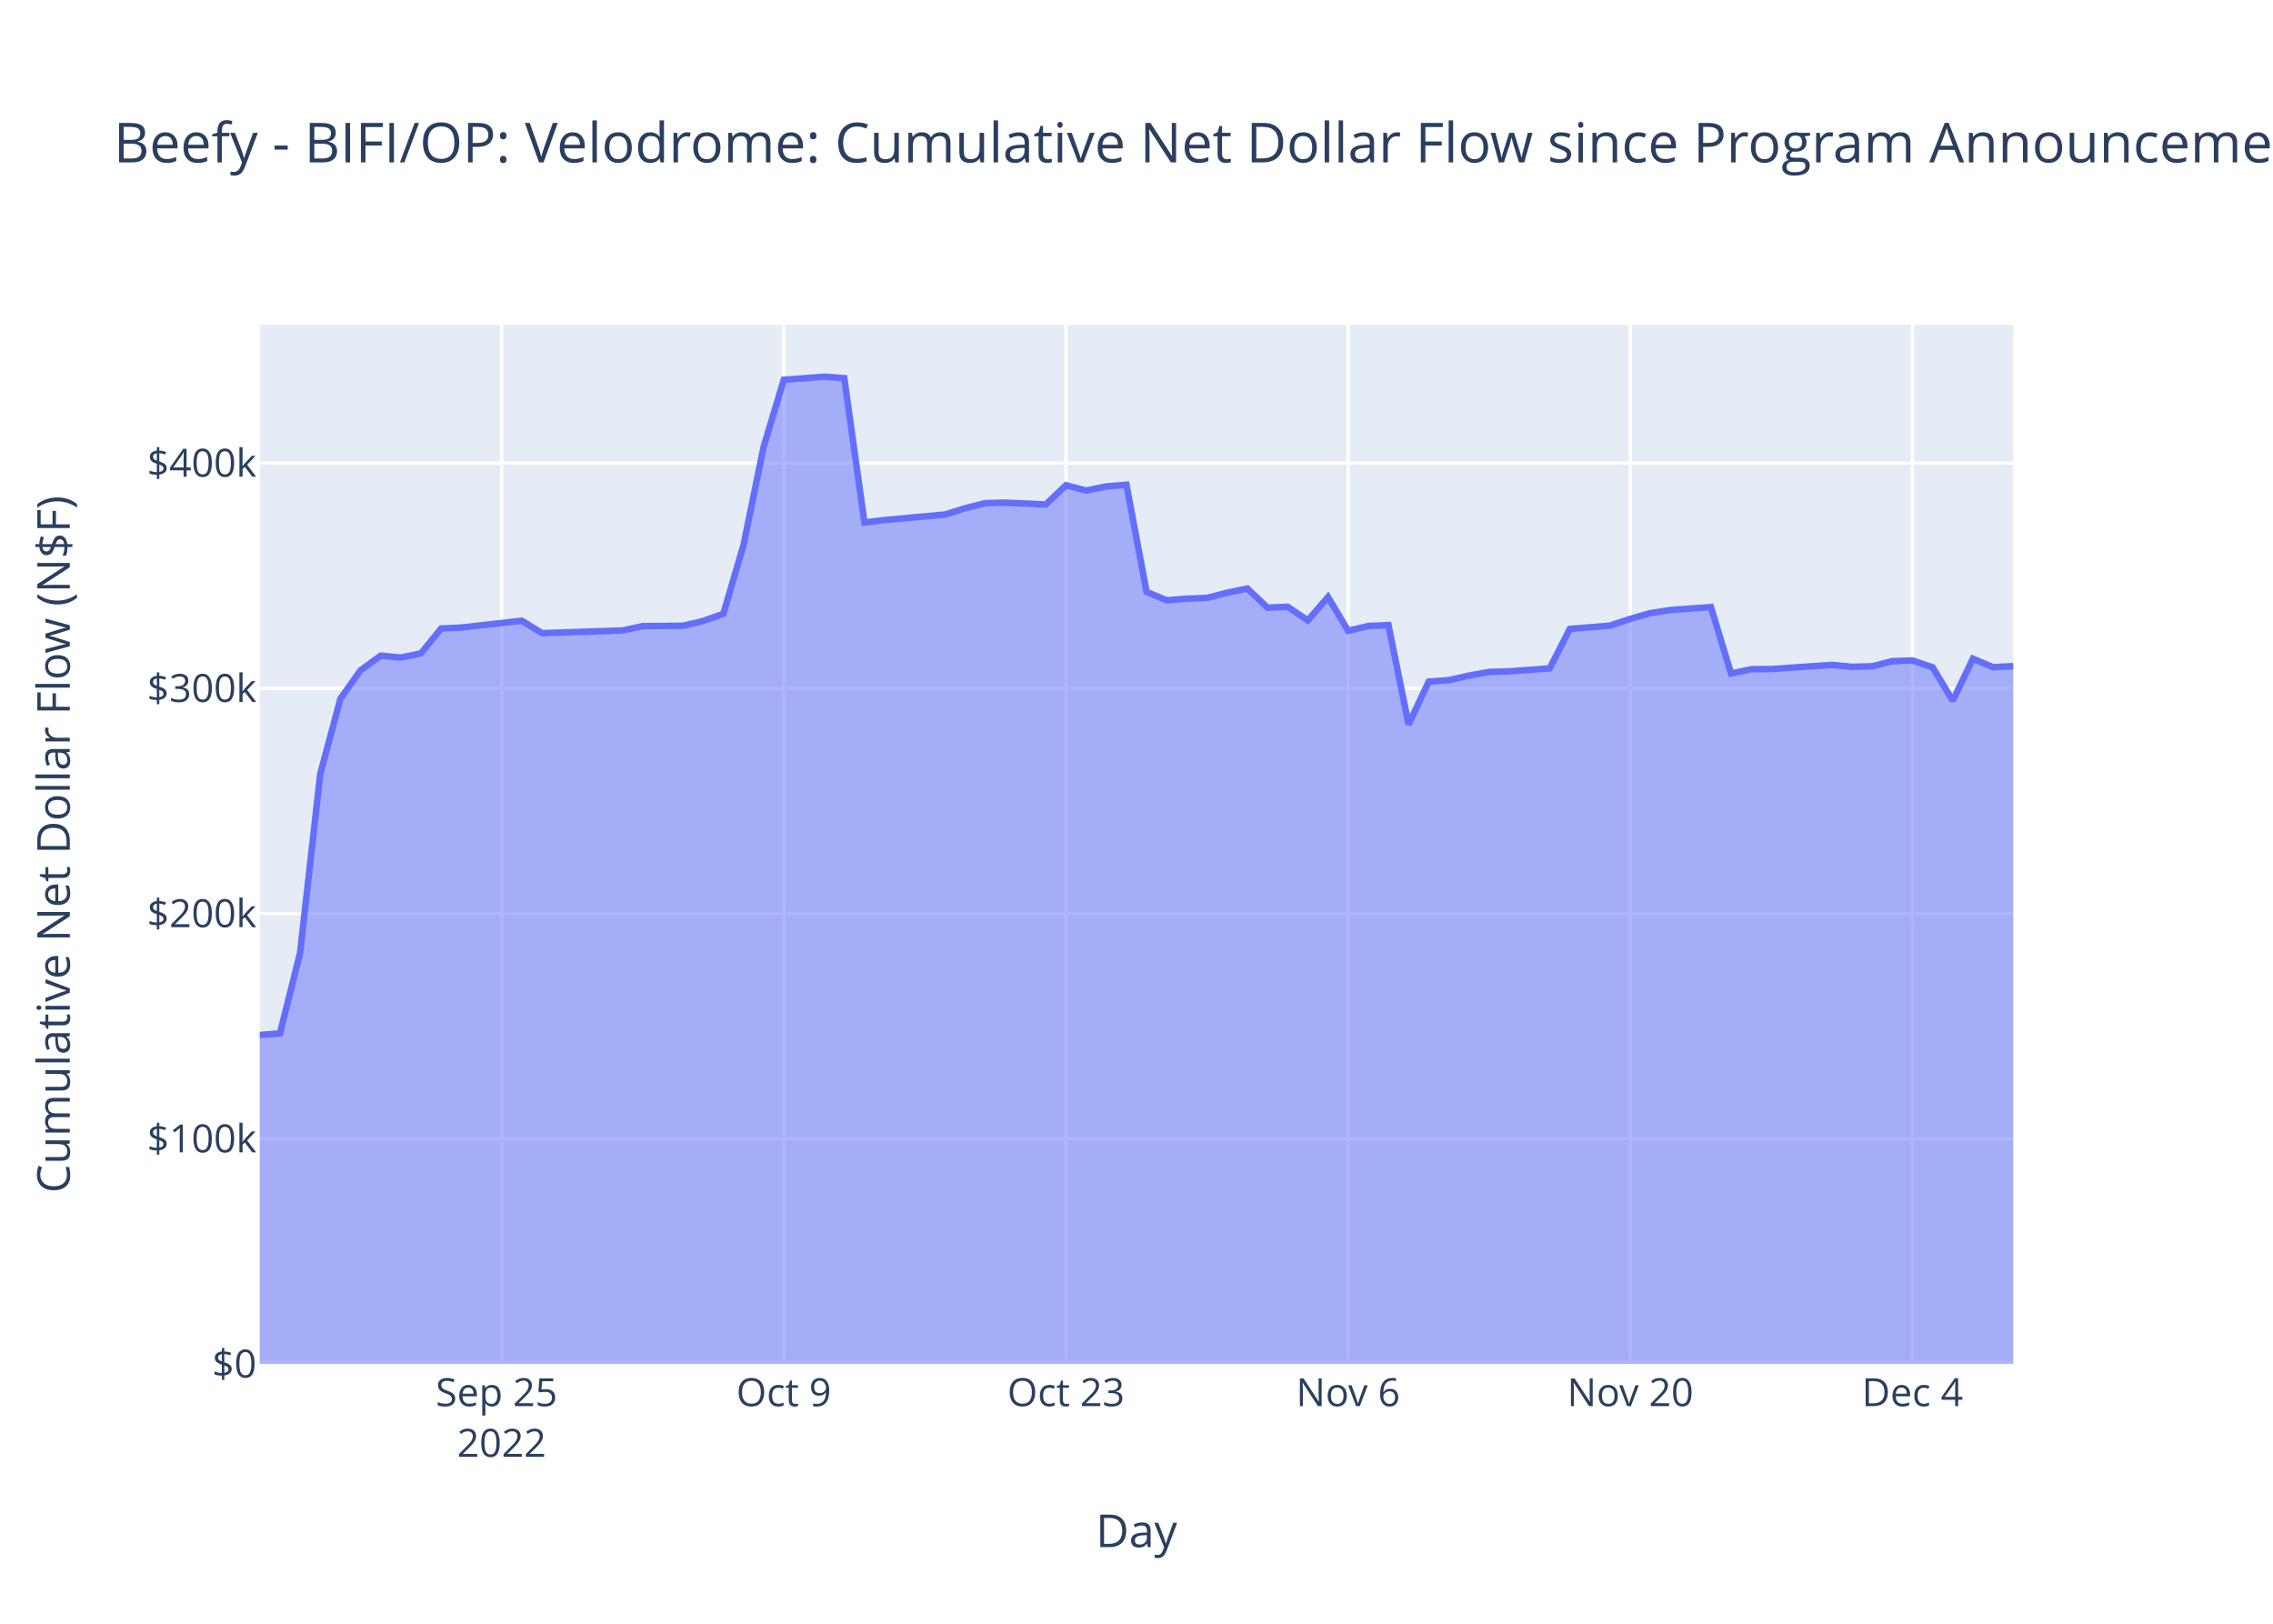
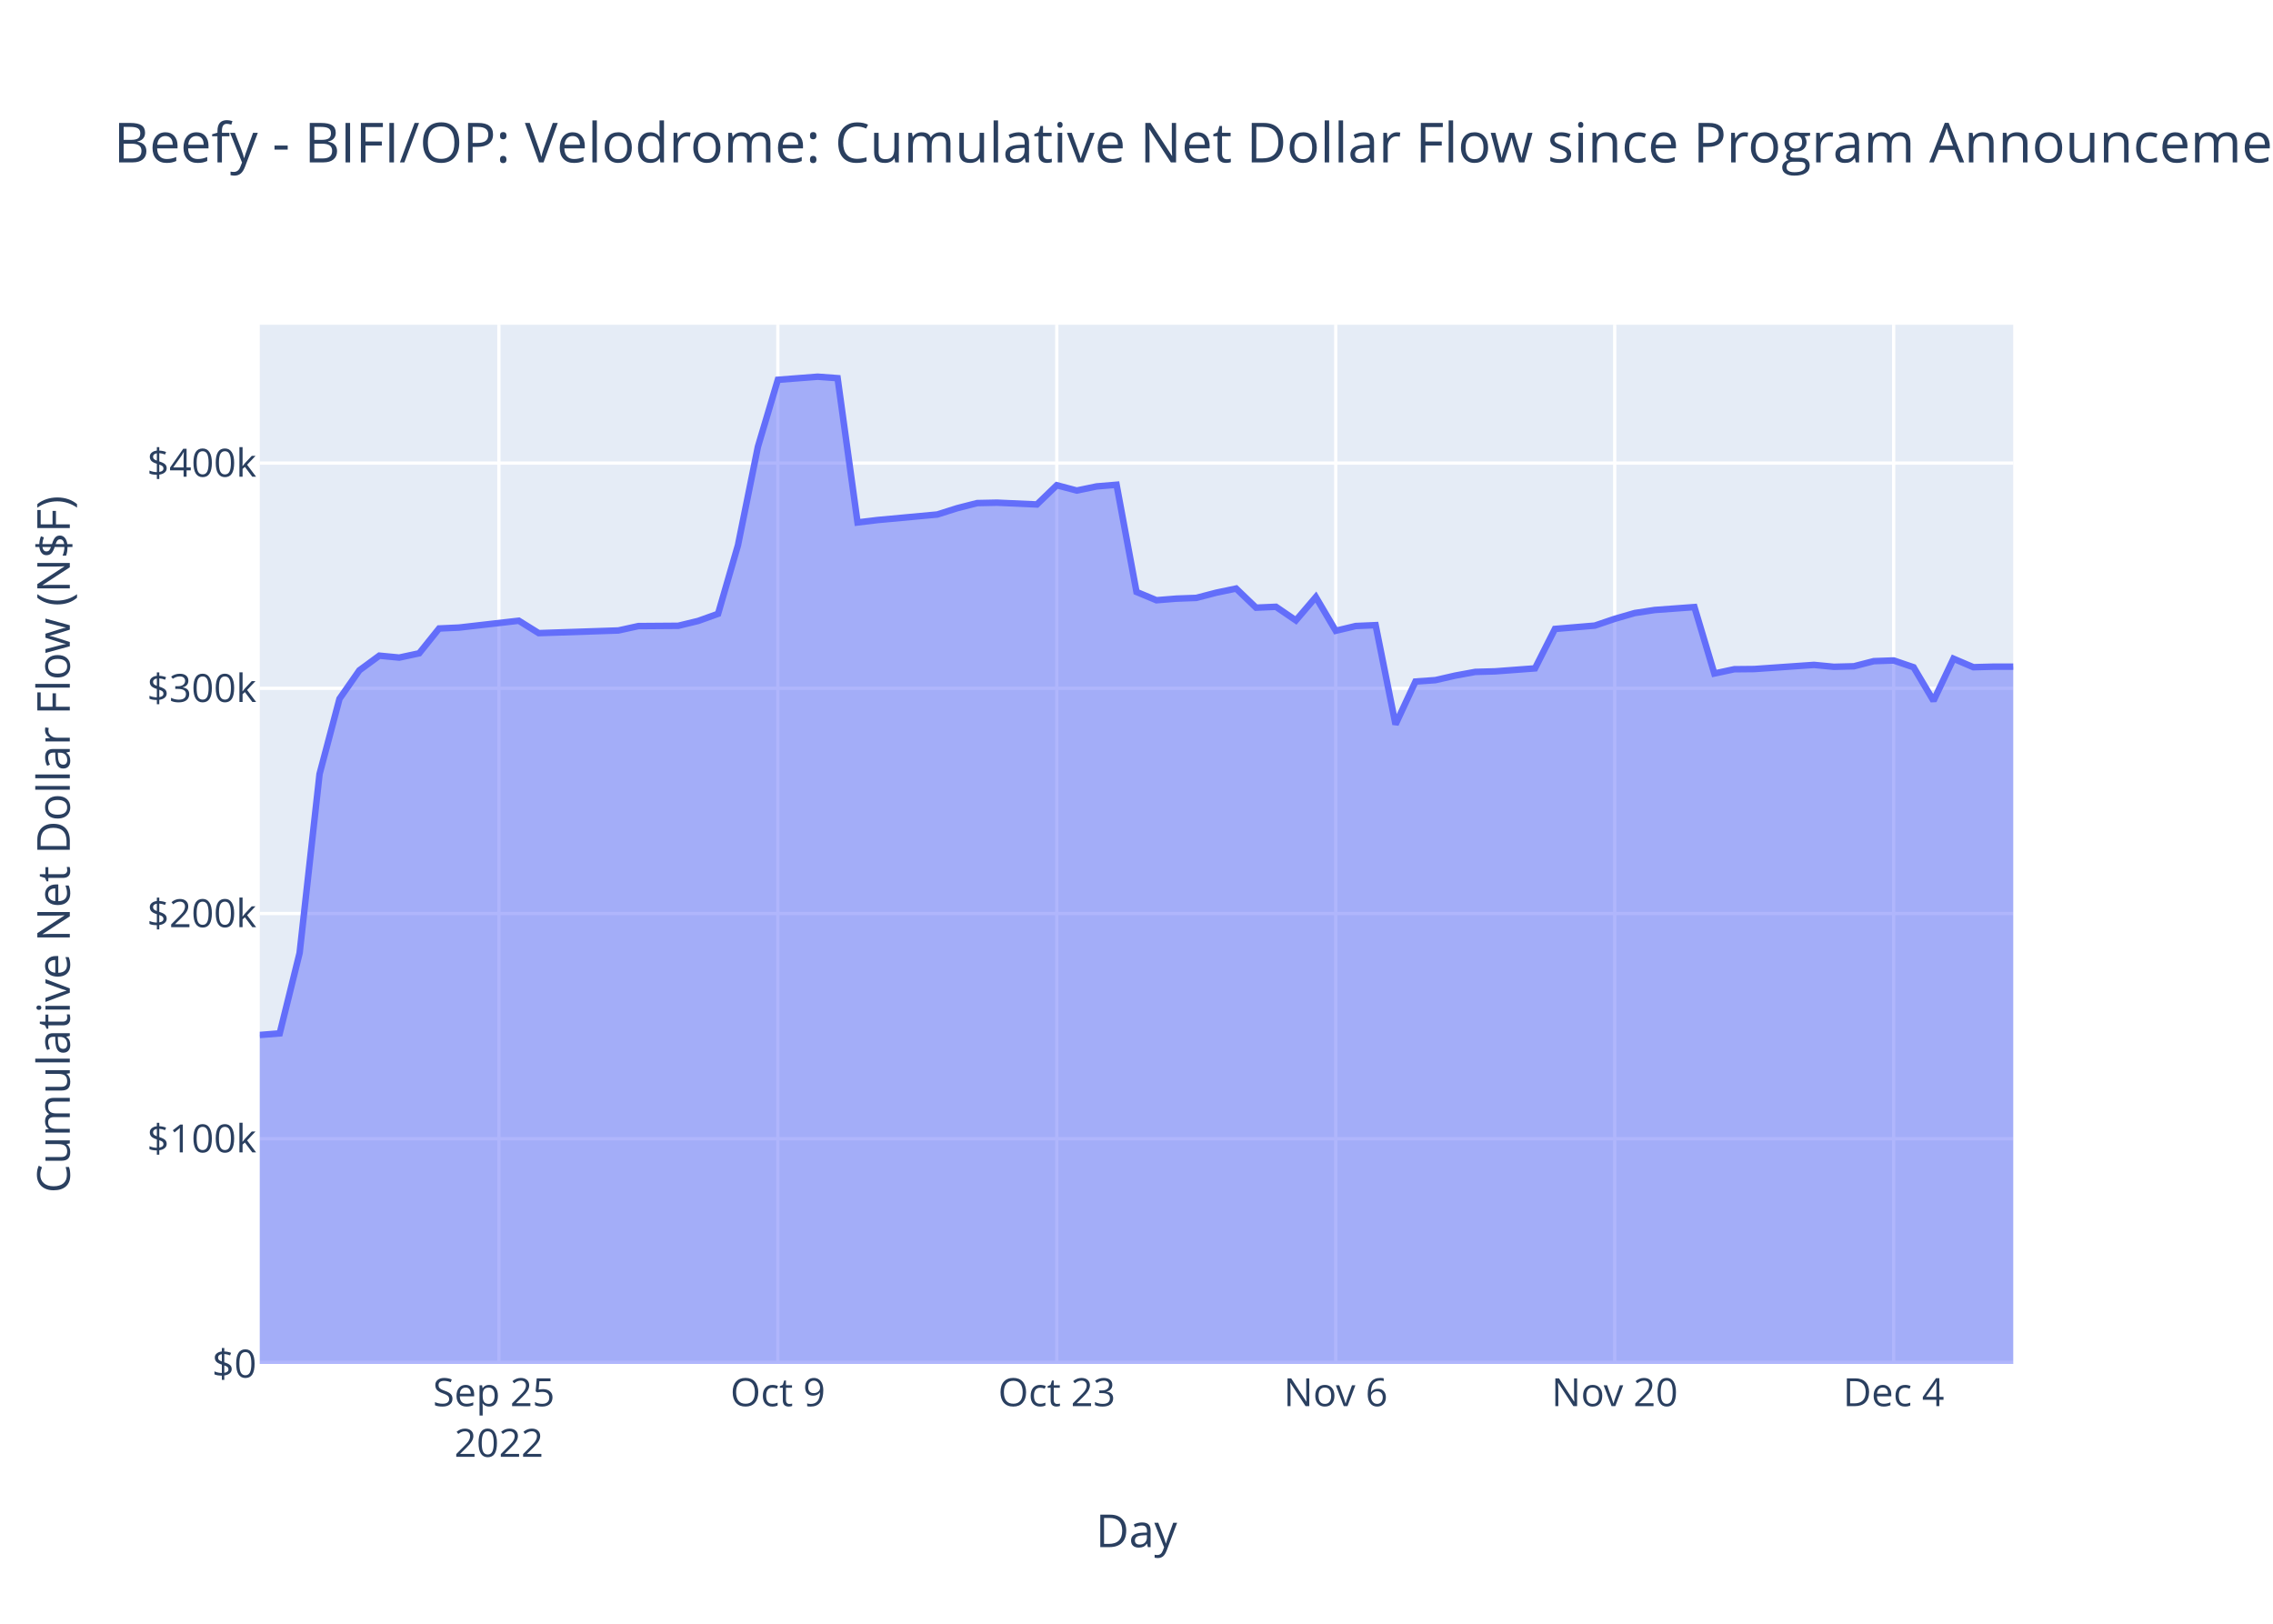
<svg xmlns="http://www.w3.org/2000/svg" class="main-svg" width="700" height="500" style="" viewBox="0 0 700 500">
  <rect x="0" y="0" width="700" height="500" style="fill: rgb(255, 255, 255); fill-opacity: 1;" />
-   <defs id="defs-97a855">
+   <defs id="defs-aa5819">
    <g class="clips">
-       <clipPath id="clip97a855xyplot" class="plotclip">
+       <clipPath id="clipaa5819xyplot" class="plotclip">
        <rect width="540" height="320" />
      </clipPath>
-       <clipPath class="axesclip" id="clip97a855x">
+       <clipPath class="axesclip" id="clipaa5819x">
        <rect x="80" y="0" width="540" height="500" />
      </clipPath>
-       <clipPath class="axesclip" id="clip97a855y">
+       <clipPath class="axesclip" id="clipaa5819y">
        <rect x="0" y="100" width="700" height="320" />
      </clipPath>
-       <clipPath class="axesclip" id="clip97a855xy">
+       <clipPath class="axesclip" id="clipaa5819xy">
        <rect x="80" y="100" width="540" height="320" />
      </clipPath>
    </g>
    <g class="gradients" />
    <g class="patterns" />
  </defs>
  <g class="bglayer">
    <rect class="bg" x="80" y="100" width="540" height="320" style="fill: rgb(229, 236, 246); fill-opacity: 1; stroke-width: 0;" />
  </g>
  <g class="layer-below">
    <g class="imagelayer" />
    <g class="shapelayer" />
  </g>
  <g class="cartesianlayer">
    <g class="subplot xy">
      <g class="layer-subplot">
        <g class="shapelayer" />
        <g class="imagelayer" />
      </g>
      <g class="minor-gridlayer">
        <g class="x" />
        <g class="y" />
      </g>
      <g class="gridlayer">
        <g class="x">
-           <path class="xgrid crisp" transform="translate(154.48,0)" d="M0,100v320" style="stroke: rgb(255, 255, 255); stroke-opacity: 1; stroke-width: 1px;" />
-           <path class="xgrid crisp" transform="translate(241.38,0)" d="M0,100v320" style="stroke: rgb(255, 255, 255); stroke-opacity: 1; stroke-width: 1px;" />
-           <path class="xgrid crisp" transform="translate(328.28,0)" d="M0,100v320" style="stroke: rgb(255, 255, 255); stroke-opacity: 1; stroke-width: 1px;" />
-           <path class="xgrid crisp" transform="translate(415.17,0)" d="M0,100v320" style="stroke: rgb(255, 255, 255); stroke-opacity: 1; stroke-width: 1px;" />
-           <path class="xgrid crisp" transform="translate(502.07,0)" d="M0,100v320" style="stroke: rgb(255, 255, 255); stroke-opacity: 1; stroke-width: 1px;" />
-           <path class="xgrid crisp" transform="translate(588.97,0)" d="M0,100v320" style="stroke: rgb(255, 255, 255); stroke-opacity: 1; stroke-width: 1px;" />
+           <path class="xgrid crisp" transform="translate(153.64,0)" d="M0,100v320" style="stroke: rgb(255, 255, 255); stroke-opacity: 1; stroke-width: 1px;" />
+           <path class="xgrid crisp" transform="translate(239.55,0)" d="M0,100v320" style="stroke: rgb(255, 255, 255); stroke-opacity: 1; stroke-width: 1px;" />
+           <path class="xgrid crisp" transform="translate(325.45,0)" d="M0,100v320" style="stroke: rgb(255, 255, 255); stroke-opacity: 1; stroke-width: 1px;" />
+           <path class="xgrid crisp" transform="translate(411.36,0)" d="M0,100v320" style="stroke: rgb(255, 255, 255); stroke-opacity: 1; stroke-width: 1px;" />
+           <path class="xgrid crisp" transform="translate(497.27,0)" d="M0,100v320" style="stroke: rgb(255, 255, 255); stroke-opacity: 1; stroke-width: 1px;" />
+           <path class="xgrid crisp" transform="translate(583.18,0)" d="M0,100v320" style="stroke: rgb(255, 255, 255); stroke-opacity: 1; stroke-width: 1px;" />
        </g>
        <g class="y">
          <path class="ygrid crisp" transform="translate(0,350.65)" d="M80,0h540" style="stroke: rgb(255, 255, 255); stroke-opacity: 1; stroke-width: 1px;" />
          <path class="ygrid crisp" transform="translate(0,281.3)" d="M80,0h540" style="stroke: rgb(255, 255, 255); stroke-opacity: 1; stroke-width: 1px;" />
          <path class="ygrid crisp" transform="translate(0,211.95)" d="M80,0h540" style="stroke: rgb(255, 255, 255); stroke-opacity: 1; stroke-width: 1px;" />
          <path class="ygrid crisp" transform="translate(0,142.6)" d="M80,0h540" style="stroke: rgb(255, 255, 255); stroke-opacity: 1; stroke-width: 1px;" />
        </g>
      </g>
      <g class="zerolinelayer">
        <path class="yzl zl crisp" transform="translate(0,420)" d="M80,0h540" style="stroke: rgb(255, 255, 255); stroke-opacity: 1; stroke-width: 2px;" />
      </g>
      <path class="xlines-below" />
      <path class="ylines-below" />
      <g class="overlines-below" />
      <g class="xaxislayer-below" />
      <g class="yaxislayer-below" />
      <g class="overaxes-below" />
-       <g class="plot" transform="translate(80,100)" clip-path="url(#clip97a855xyplot)">
+       <g class="plot" transform="translate(80,100)" clip-path="url(#clipaa5819xyplot)">
        <g class="scatterlayer mlayer">
-           <g class="trace scatter trace8e4916" style="stroke-miterlimit: 2;">
+           <g class="trace scatter trace73a6b5" style="stroke-miterlimit: 2;">
            <g class="fills">
              <g>
-                 <path class="js-fill" d="M540,320L0,320L0,218.7L6.21,218.21L12.41,193.45L18.62,138.35L24.83,115.18L31.03,106.41L37.24,101.9L43.45,102.49L49.66,101.17L55.86,93.53L62.07,93.25L80.69,91.14L86.9,94.96L111.72,94.14L117.93,92.79L130.34,92.7L136.55,91.21L142.76,89.01L148.97,67.87L155.17,37.56L161.38,16.95L173.79,16L180,16.45L186.21,60.88L192.41,60.14L211.03,58.43L217.24,56.49L223.45,54.92L229.66,54.79L242.07,55.34L248.28,49.42L254.48,51.05L260.69,49.78L266.9,49.27L273.1,82.27L279.31,84.83L285.52,84.34L291.72,84.11L297.93,82.51L304.14,81.23L310.34,87.12L316.55,86.85L322.76,91.04L328.97,83.85L335.17,94.24L341.38,92.77L347.59,92.5L353.79,123.07L360,109.87L366.21,109.43L372.41,108.03L378.62,106.9L384.83,106.73L397.24,105.81L403.45,93.67L415.86,92.64L422.07,90.56L428.28,88.78L434.48,87.84L446.9,86.94L453.1,107.39L459.31,106.08L465.52,106.02L484.14,104.74L490.34,105.33L496.55,105.17L502.76,103.59L508.97,103.38L515.17,105.47L521.38,115.79L527.59,102.83L533.79,105.45L540,105.11" style="fill: rgb(99, 110, 250); fill-opacity: 0.5; stroke-width: 0;" />
+                 <path class="js-fill" d="M540,320L0,320L0,218.7L6.14,218.21L12.27,193.45L18.41,138.35L24.55,115.18L30.68,106.41L36.82,101.9L42.95,102.49L49.09,101.17L55.23,93.53L61.36,93.25L79.77,91.14L85.91,94.96L110.45,94.14L116.59,92.79L128.86,92.7L135,91.21L141.14,89.01L147.27,67.87L153.41,37.56L159.55,16.95L171.82,16L177.95,16.45L184.09,60.88L190.23,60.14L208.64,58.43L214.77,56.49L220.91,54.92L227.05,54.79L239.32,55.34L245.45,49.42L251.59,51.05L257.73,49.78L263.86,49.27L270,82.27L276.14,84.83L282.27,84.34L288.41,84.11L294.55,82.51L300.68,81.23L306.82,87.12L312.95,86.85L319.09,91.04L325.23,83.85L331.36,94.24L337.5,92.77L343.64,92.5L349.77,123.07L355.91,109.87L362.05,109.43L368.18,108.03L374.32,106.9L380.45,106.73L392.73,105.81L398.86,93.67L411.14,92.64L417.27,90.56L423.41,88.78L429.55,87.84L441.82,86.94L447.95,107.39L454.09,106.08L460.23,106.02L478.64,104.74L484.77,105.33L490.91,105.17L497.05,103.59L503.18,103.38L509.32,105.47L515.45,115.79L521.59,102.83L527.73,105.45L533.86,105.29L540,105.29" style="fill: rgb(99, 110, 250); fill-opacity: 0.5; stroke-width: 0;" />
              </g>
            </g>
            <g class="errorbars" />
            <g class="lines">
-               <path class="js-line" d="M0,218.7L6.21,218.21L12.41,193.45L18.62,138.35L24.83,115.18L31.03,106.41L37.24,101.9L43.45,102.49L49.66,101.17L55.86,93.53L62.07,93.25L80.69,91.14L86.9,94.96L111.72,94.14L117.93,92.79L130.34,92.7L136.55,91.21L142.76,89.01L148.97,67.87L155.17,37.56L161.38,16.95L173.79,16L180,16.45L186.21,60.88L192.41,60.14L211.03,58.43L217.24,56.49L223.45,54.92L229.66,54.79L242.07,55.34L248.28,49.42L254.48,51.05L260.69,49.78L266.9,49.27L273.1,82.27L279.31,84.83L285.52,84.34L291.72,84.11L297.93,82.51L304.14,81.23L310.34,87.12L316.55,86.85L322.76,91.04L328.97,83.85L335.17,94.24L341.38,92.77L347.59,92.5L353.79,123.07L360,109.87L366.21,109.43L372.41,108.03L378.62,106.9L384.83,106.73L397.24,105.81L403.45,93.67L415.86,92.64L422.07,90.56L428.28,88.78L434.48,87.84L446.9,86.94L453.1,107.39L459.31,106.08L465.52,106.02L484.14,104.74L490.34,105.33L496.55,105.17L502.76,103.59L508.97,103.38L515.17,105.47L521.38,115.79L527.59,102.83L533.79,105.45L540,105.11" style="vector-effect: non-scaling-stroke; fill: none; stroke: rgb(99, 110, 250); stroke-opacity: 1; stroke-width: 2px; opacity: 1;" />
+               <path class="js-line" d="M0,218.7L6.14,218.21L12.27,193.45L18.41,138.35L24.55,115.18L30.68,106.41L36.82,101.9L42.95,102.49L49.09,101.17L55.23,93.53L61.36,93.25L79.77,91.14L85.91,94.96L110.45,94.14L116.59,92.79L128.86,92.7L135,91.21L141.14,89.01L147.27,67.87L153.41,37.56L159.55,16.95L171.82,16L177.95,16.45L184.09,60.88L190.23,60.14L208.64,58.43L214.77,56.49L220.91,54.92L227.05,54.79L239.32,55.34L245.45,49.42L251.59,51.05L257.73,49.78L263.86,49.27L270,82.27L276.14,84.83L282.27,84.34L288.41,84.11L294.55,82.51L300.68,81.23L306.82,87.12L312.95,86.85L319.09,91.04L325.23,83.85L331.36,94.24L337.5,92.77L343.64,92.5L349.77,123.07L355.91,109.87L362.05,109.43L368.18,108.03L374.32,106.9L380.45,106.73L392.73,105.81L398.86,93.67L411.14,92.64L417.27,90.56L423.41,88.78L429.55,87.84L441.82,86.94L447.95,107.39L454.09,106.08L460.23,106.02L478.64,104.74L484.77,105.33L490.91,105.17L497.05,103.59L503.18,103.38L509.32,105.47L515.45,115.79L521.59,102.83L527.73,105.45L533.86,105.29L540,105.29" style="vector-effect: non-scaling-stroke; fill: none; stroke: rgb(99, 110, 250); stroke-opacity: 1; stroke-width: 2px; opacity: 1;" />
            </g>
            <g class="points" />
            <g class="text" />
          </g>
        </g>
      </g>
      <g class="overplot" />
      <path class="xlines-above crisp" d="M0,0" style="fill: none;" />
      <path class="ylines-above crisp" d="M0,0" style="fill: none;" />
      <g class="overlines-above" />
      <g class="xaxislayer-above">
        <g class="xtick">
-           <text text-anchor="middle" x="0" y="433" transform="translate(154.48,0)" style="font-family: 'Open Sans', verdana, arial, sans-serif; font-size: 12px; fill: rgb(42, 63, 95); fill-opacity: 1; white-space: pre; opacity: 1;">
+           <text text-anchor="middle" x="0" y="433" transform="translate(153.64,0)" style="font-family: 'Open Sans', verdana, arial, sans-serif; font-size: 12px; fill: rgb(42, 63, 95); fill-opacity: 1; white-space: pre; opacity: 1;">
            <tspan class="line" dy="0em" x="0" y="433">Sep 25</tspan>
            <tspan class="line" dy="1.3em" x="0" y="433">2022</tspan>
          </text>
        </g>
        <g class="xtick">
-           <text text-anchor="middle" x="0" y="433" style="font-family: 'Open Sans', verdana, arial, sans-serif; font-size: 12px; fill: rgb(42, 63, 95); fill-opacity: 1; white-space: pre; opacity: 1;" transform="translate(241.38,0)">Oct 9</text>
+           <text text-anchor="middle" x="0" y="433" style="font-family: 'Open Sans', verdana, arial, sans-serif; font-size: 12px; fill: rgb(42, 63, 95); fill-opacity: 1; white-space: pre; opacity: 1;" transform="translate(239.55,0)">Oct 9</text>
        </g>
        <g class="xtick">
-           <text text-anchor="middle" x="0" y="433" style="font-family: 'Open Sans', verdana, arial, sans-serif; font-size: 12px; fill: rgb(42, 63, 95); fill-opacity: 1; white-space: pre; opacity: 1;" transform="translate(328.28,0)">Oct 23</text>
+           <text text-anchor="middle" x="0" y="433" style="font-family: 'Open Sans', verdana, arial, sans-serif; font-size: 12px; fill: rgb(42, 63, 95); fill-opacity: 1; white-space: pre; opacity: 1;" transform="translate(325.45,0)">Oct 23</text>
        </g>
        <g class="xtick">
-           <text text-anchor="middle" x="0" y="433" style="font-family: 'Open Sans', verdana, arial, sans-serif; font-size: 12px; fill: rgb(42, 63, 95); fill-opacity: 1; white-space: pre; opacity: 1;" transform="translate(415.17,0)">Nov 6</text>
+           <text text-anchor="middle" x="0" y="433" style="font-family: 'Open Sans', verdana, arial, sans-serif; font-size: 12px; fill: rgb(42, 63, 95); fill-opacity: 1; white-space: pre; opacity: 1;" transform="translate(411.36,0)">Nov 6</text>
        </g>
        <g class="xtick">
-           <text text-anchor="middle" x="0" y="433" style="font-family: 'Open Sans', verdana, arial, sans-serif; font-size: 12px; fill: rgb(42, 63, 95); fill-opacity: 1; white-space: pre; opacity: 1;" transform="translate(502.07,0)">Nov 20</text>
+           <text text-anchor="middle" x="0" y="433" style="font-family: 'Open Sans', verdana, arial, sans-serif; font-size: 12px; fill: rgb(42, 63, 95); fill-opacity: 1; white-space: pre; opacity: 1;" transform="translate(497.27,0)">Nov 20</text>
        </g>
        <g class="xtick">
-           <text text-anchor="middle" x="0" y="433" style="font-family: 'Open Sans', verdana, arial, sans-serif; font-size: 12px; fill: rgb(42, 63, 95); fill-opacity: 1; white-space: pre; opacity: 1;" transform="translate(588.97,0)">Dec 4</text>
+           <text text-anchor="middle" x="0" y="433" style="font-family: 'Open Sans', verdana, arial, sans-serif; font-size: 12px; fill: rgb(42, 63, 95); fill-opacity: 1; white-space: pre; opacity: 1;" transform="translate(583.18,0)">Dec 4</text>
        </g>
      </g>
      <g class="yaxislayer-above">
        <g class="ytick">
          <text text-anchor="end" x="79" y="4.2" transform="translate(0,420)" style="font-family: 'Open Sans', verdana, arial, sans-serif; font-size: 12px; fill: rgb(42, 63, 95); fill-opacity: 1; white-space: pre; opacity: 1;">$0</text>
        </g>
        <g class="ytick">
          <text text-anchor="end" x="79" y="4.2" style="font-family: 'Open Sans', verdana, arial, sans-serif; font-size: 12px; fill: rgb(42, 63, 95); fill-opacity: 1; white-space: pre; opacity: 1;" transform="translate(0,350.65)">$100k</text>
        </g>
        <g class="ytick">
          <text text-anchor="end" x="79" y="4.2" style="font-family: 'Open Sans', verdana, arial, sans-serif; font-size: 12px; fill: rgb(42, 63, 95); fill-opacity: 1; white-space: pre; opacity: 1;" transform="translate(0,281.3)">$200k</text>
        </g>
        <g class="ytick">
          <text text-anchor="end" x="79" y="4.2" style="font-family: 'Open Sans', verdana, arial, sans-serif; font-size: 12px; fill: rgb(42, 63, 95); fill-opacity: 1; white-space: pre; opacity: 1;" transform="translate(0,211.95)">$300k</text>
        </g>
        <g class="ytick">
          <text text-anchor="end" x="79" y="4.2" style="font-family: 'Open Sans', verdana, arial, sans-serif; font-size: 12px; fill: rgb(42, 63, 95); fill-opacity: 1; white-space: pre; opacity: 1;" transform="translate(0,142.6)">$400k</text>
        </g>
      </g>
      <g class="overaxes-above" />
    </g>
  </g>
  <g class="polarlayer" />
  <g class="smithlayer" />
  <g class="ternarylayer" />
  <g class="geolayer" />
  <g class="funnelarealayer" />
  <g class="pielayer" />
  <g class="iciclelayer" />
  <g class="treemaplayer" />
  <g class="sunburstlayer" />
  <g class="glimages" />
-   <defs id="topdefs-97a855">
+   <defs id="topdefs-aa5819">
    <g class="clips" />
  </defs>
  <g class="layer-above">
    <g class="imagelayer" />
    <g class="shapelayer" />
  </g>
  <g class="infolayer">
    <g class="g-gtitle">
      <text class="gtitle" x="35" y="50" text-anchor="start" dy="0em" style="font-family: 'Open Sans', verdana, arial, sans-serif; font-size: 17px; fill: rgb(42, 63, 95); opacity: 1; font-weight: normal; white-space: pre;">Beefy - BIFI/OP: Velodrome: Cumulative Net Dollar Flow since Program Announcement - At Last Price</text>
    </g>
    <g class="g-xtitle">
      <text class="xtitle" x="350" y="476.409" text-anchor="middle" style="font-family: 'Open Sans', verdana, arial, sans-serif; font-size: 14px; fill: rgb(42, 63, 95); opacity: 1; font-weight: normal; white-space: pre;">Day</text>
    </g>
    <g class="g-ytitle">
      <text class="ytitle" transform="rotate(-90,21.49688,260)" x="21.497" y="260" text-anchor="middle" style="font-family: 'Open Sans', verdana, arial, sans-serif; font-size: 14px; fill: rgb(42, 63, 95); opacity: 1; font-weight: normal; white-space: pre;">Cumulative Net Dollar Flow (N$F)</text>
    </g>
  </g>
</svg>
